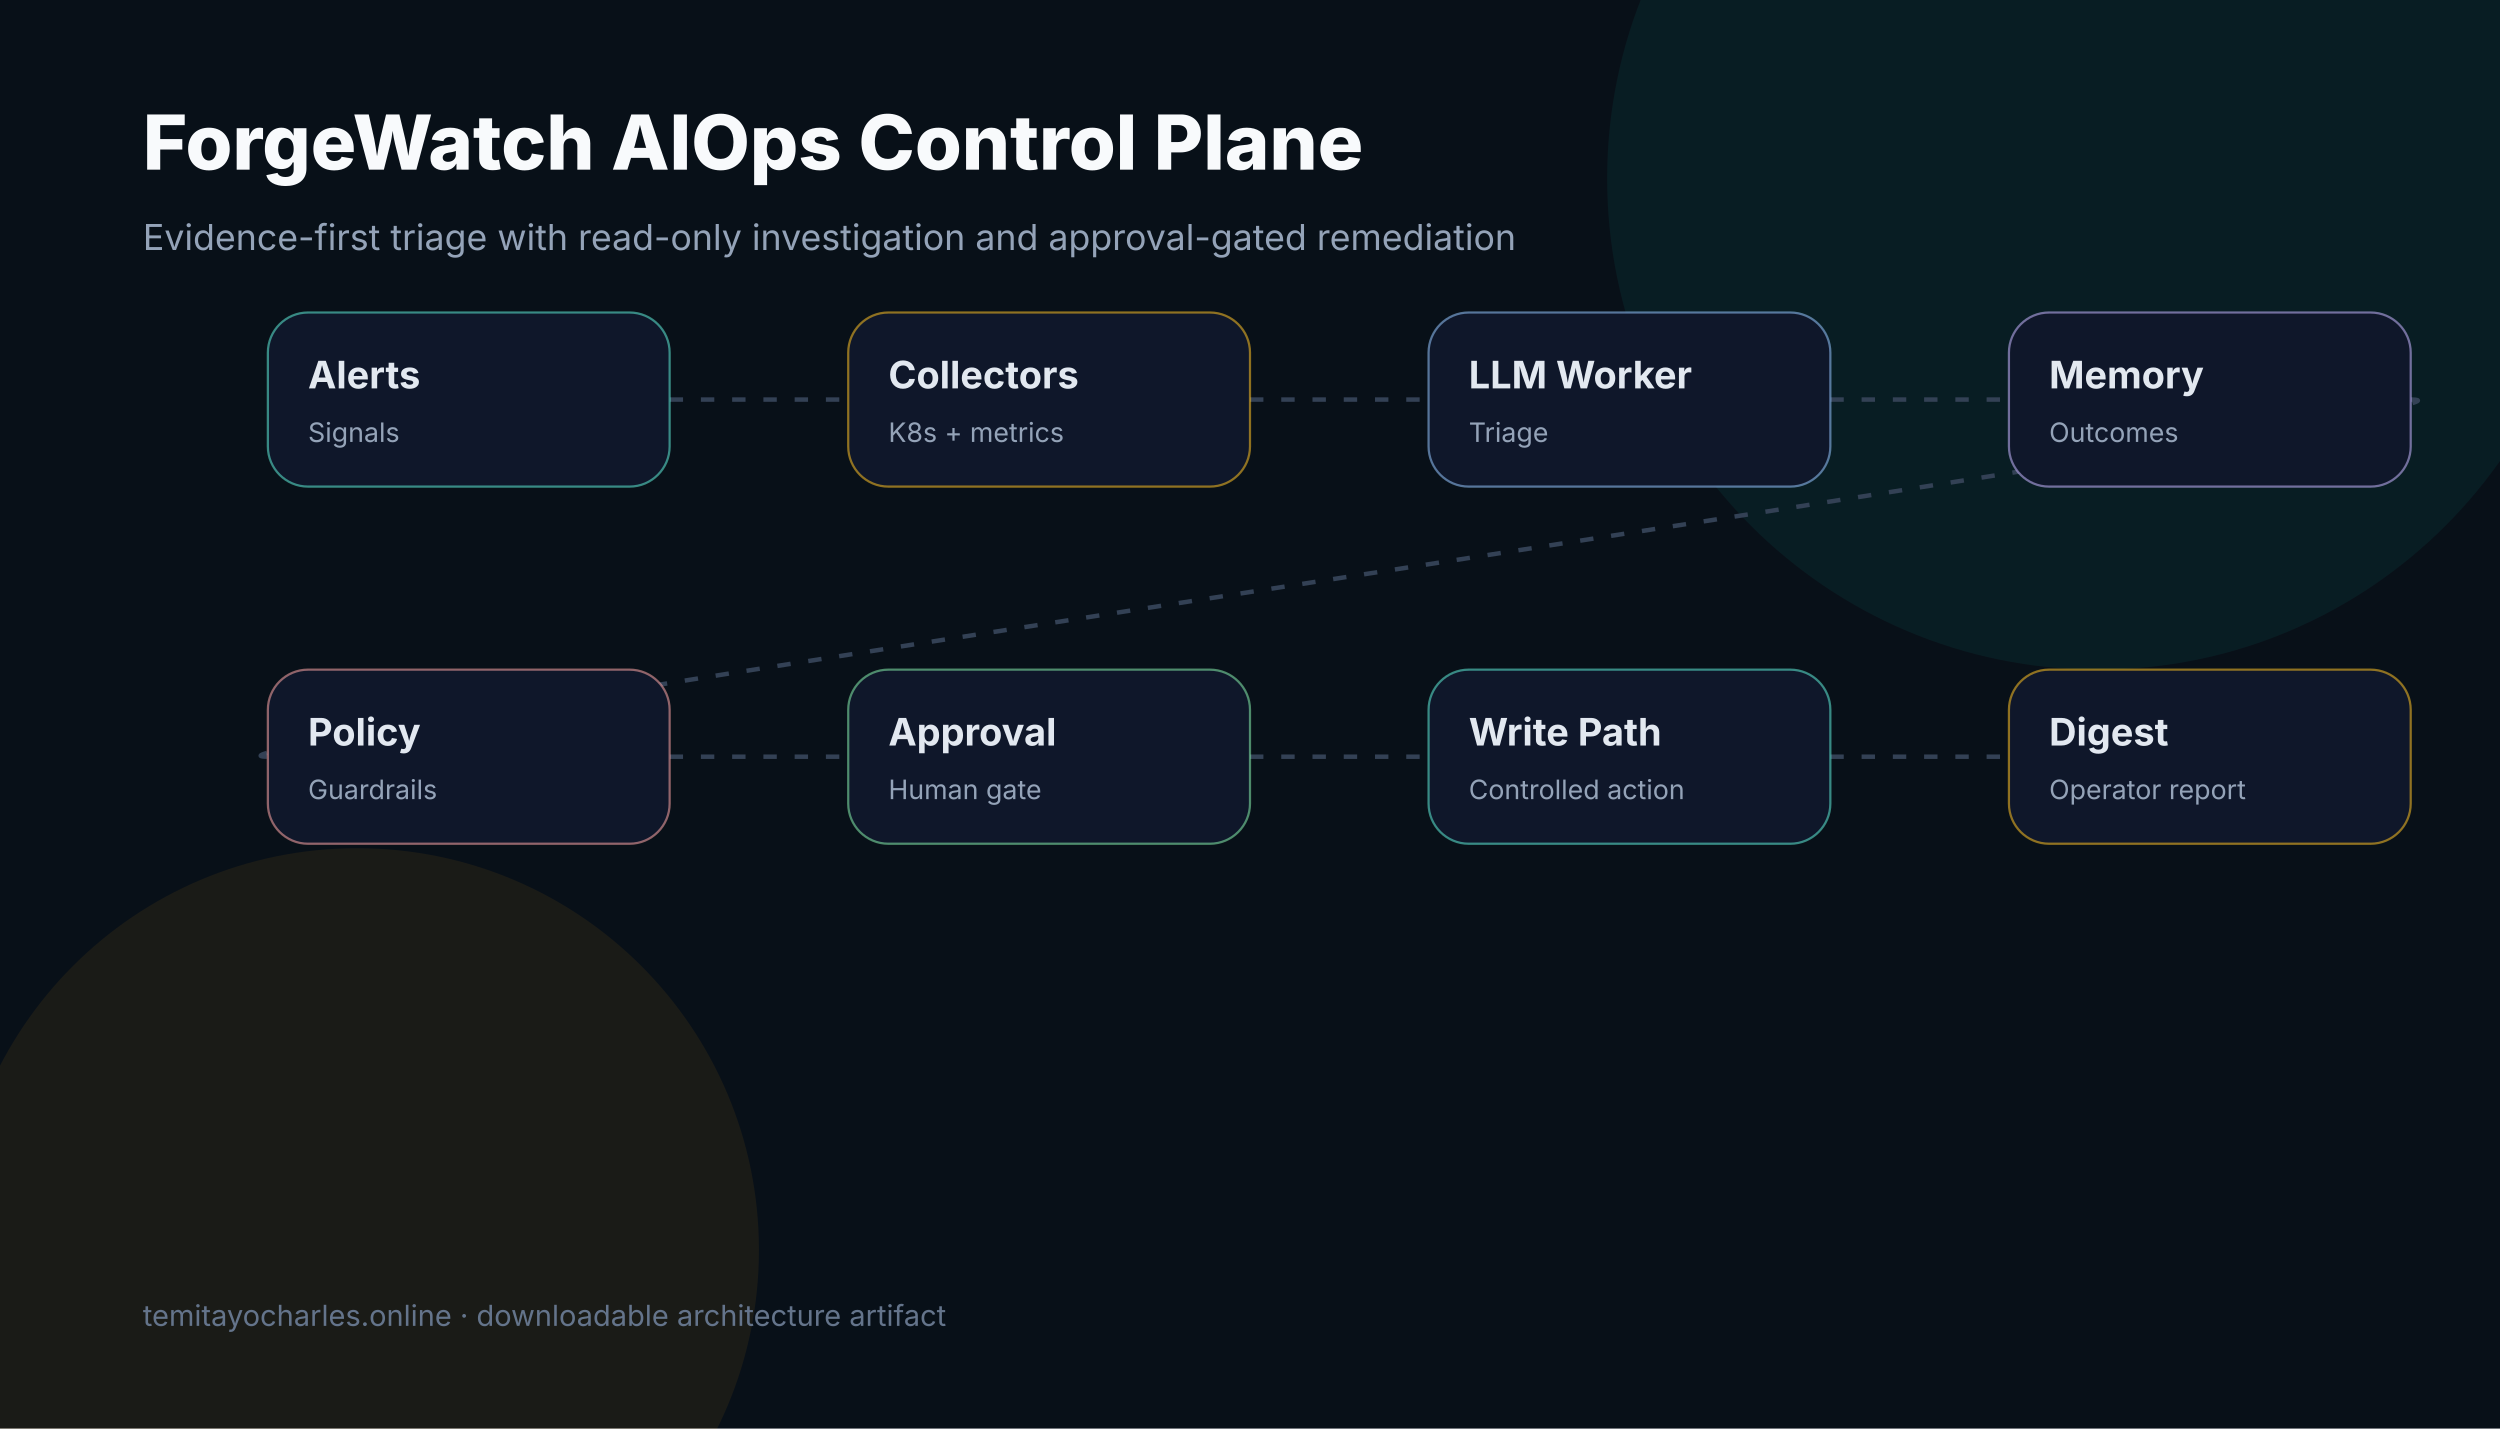
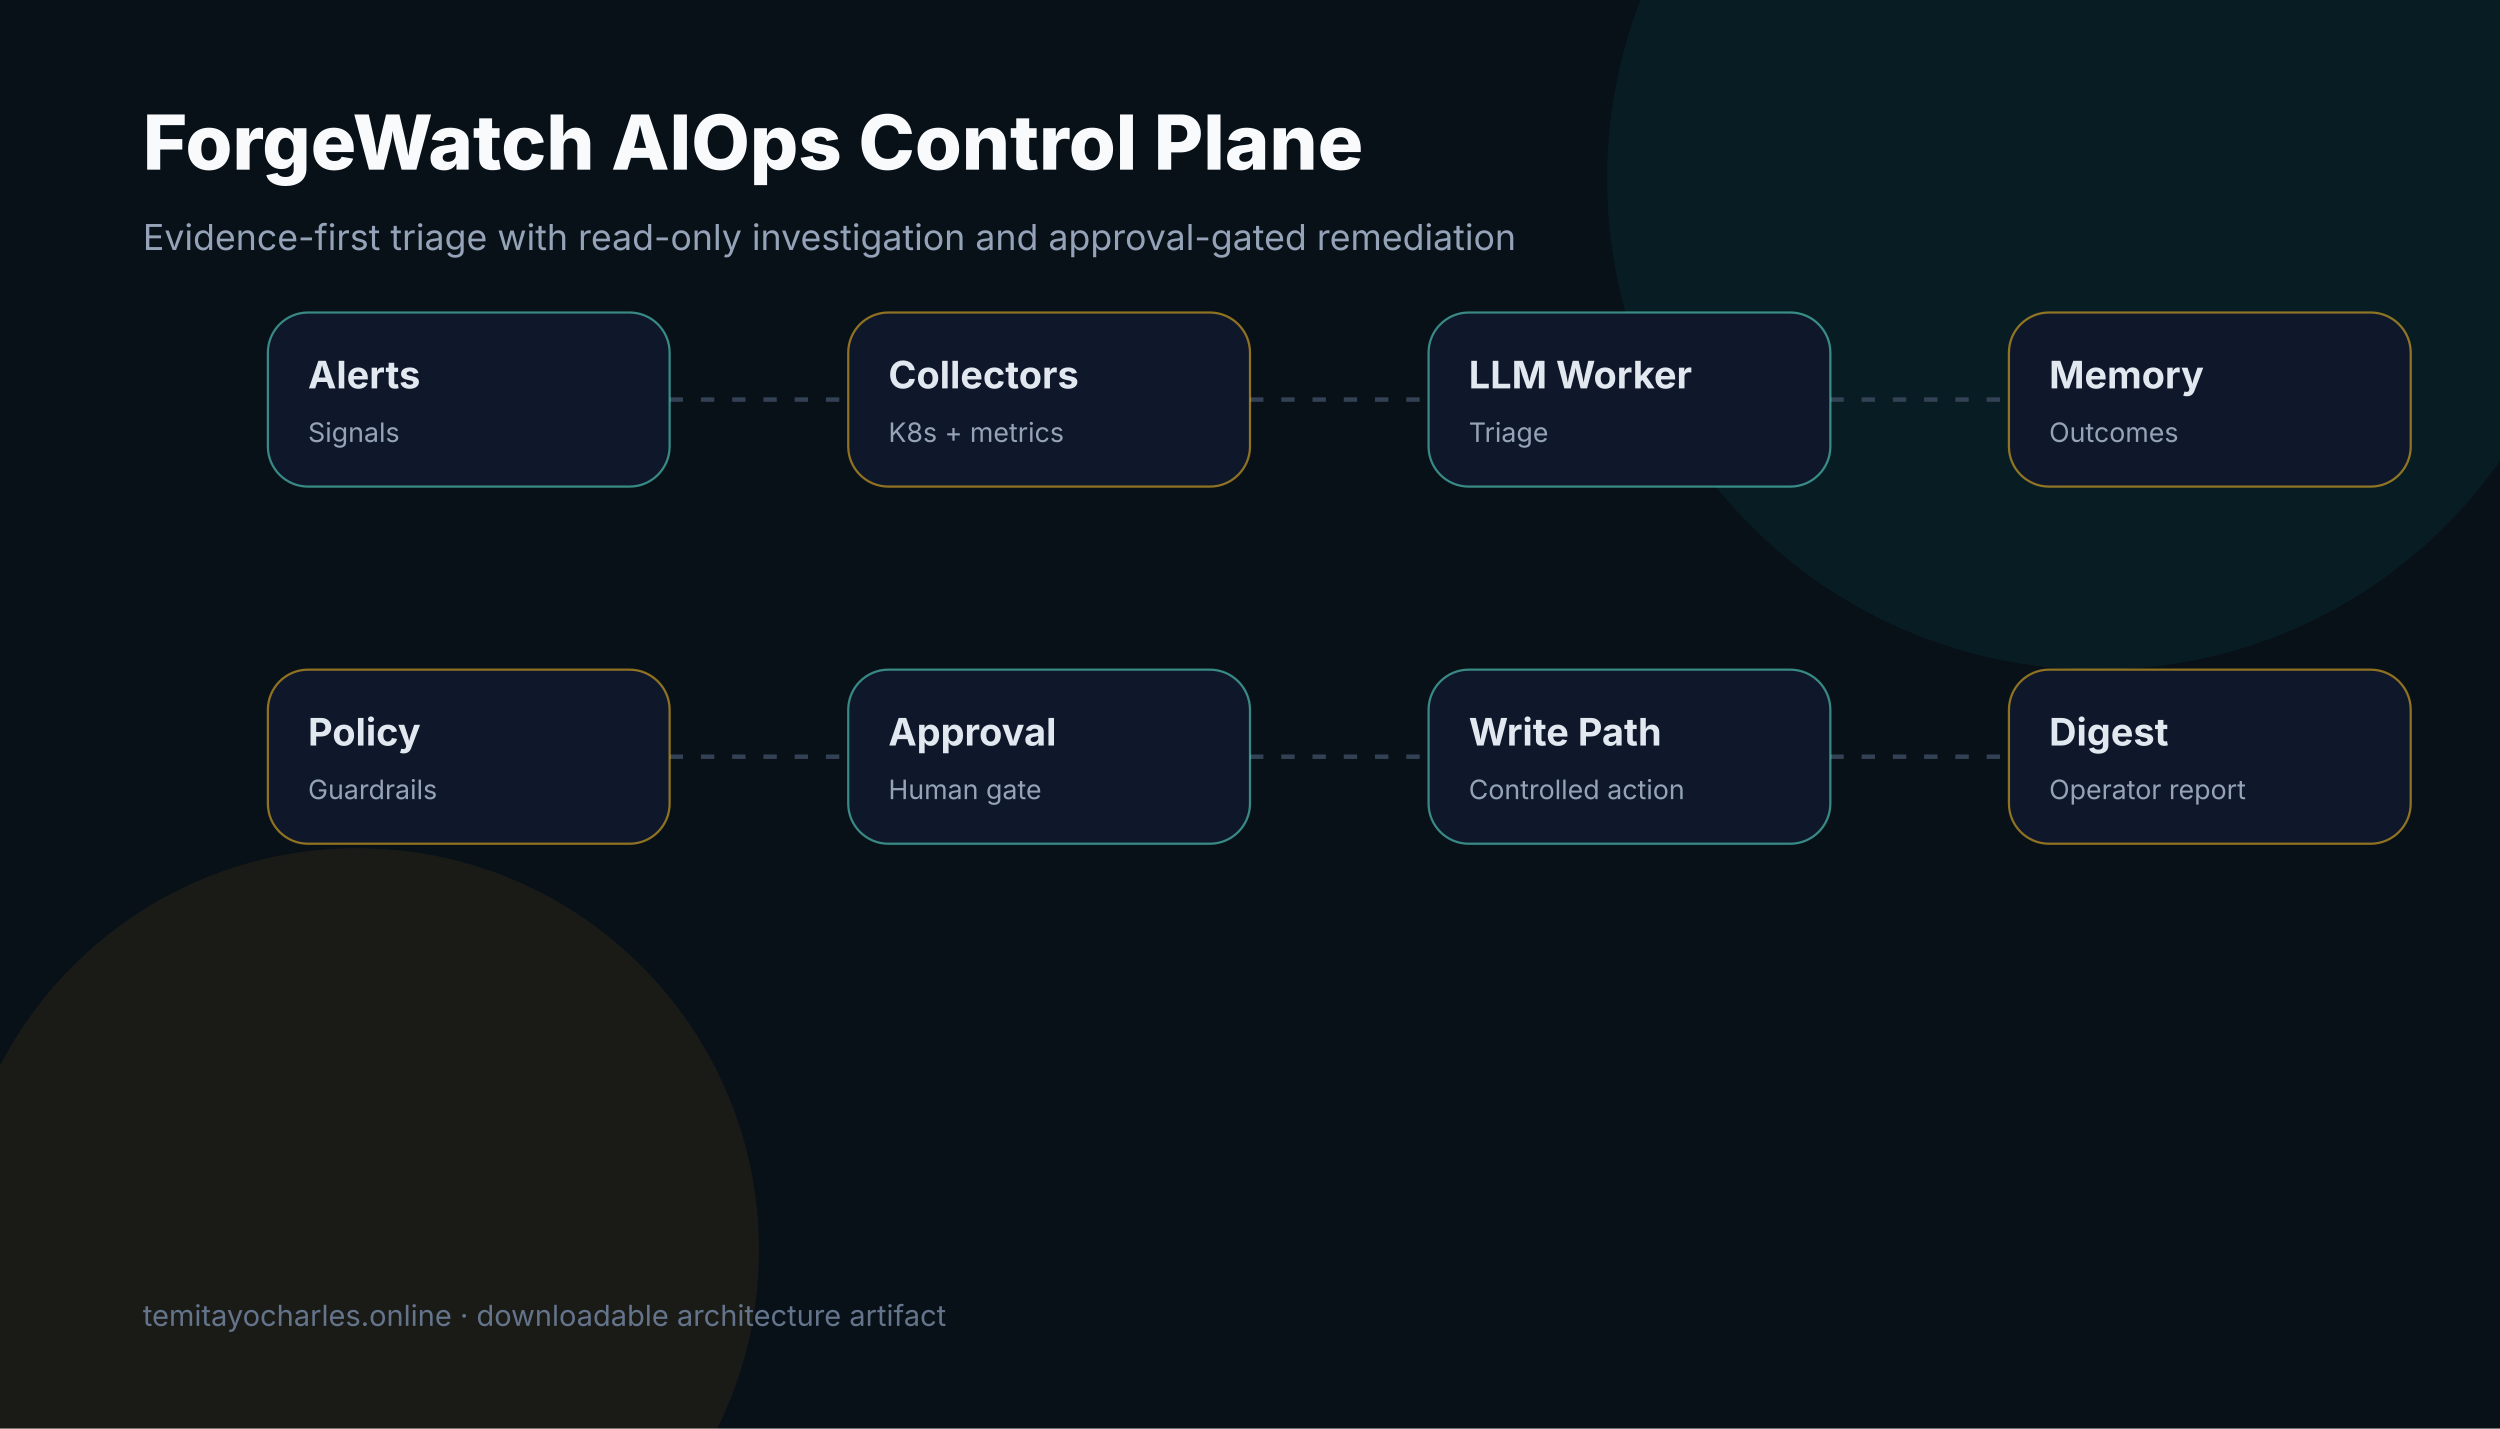
<svg xmlns="http://www.w3.org/2000/svg" width="1120" height="640" viewBox="0 0 1120 640" role="img" aria-labelledby="title desc">
  <rect width="1120" height="640" fill="#081018" />
  <circle cx="940" cy="80" r="220" fill="#0d9488" opacity="0.10" />
  <circle cx="160" cy="560" r="180" fill="#f59e0b" opacity="0.08" />
  <text x="64" y="76" fill="#f8fafc" font-family="Inter, Arial" font-size="34" font-weight="800">ForgeWatch AIOps Control Plane</text>
  <text x="64" y="112" fill="#94a3b8" font-family="Inter, Arial" font-size="16">Evidence-first triage with read-only investigation and approval-gated remediation</text>
  <g>
    <path d="M300 179 C370 179, 310 179, 380 179" fill="none" stroke="#334155" stroke-width="2" stroke-dasharray="6 8" />
    <path d="M560 179 C630 179, 570 179, 640 179" fill="none" stroke="#334155" stroke-width="2" stroke-dasharray="6 8" />
    <path d="M820 179 C890 179, 830 179, 900 179" fill="none" stroke="#334155" stroke-width="2" stroke-dasharray="6 8" />
-     <path d="M1080 179 C1150 179, 50 339, 120 339" fill="none" stroke="#334155" stroke-width="2" stroke-dasharray="6 8" />
    <path d="M300 339 C370 339, 310 339, 380 339" fill="none" stroke="#334155" stroke-width="2" stroke-dasharray="6 8" />
    <path d="M560 339 C630 339, 570 339, 640 339" fill="none" stroke="#334155" stroke-width="2" stroke-dasharray="6 8" />
    <path d="M820 339 C890 339, 830 339, 900 339" fill="none" stroke="#334155" stroke-width="2" stroke-dasharray="6 8" />
    <rect x="120" y="140" width="180" height="78" rx="18" fill="#0f172a" stroke="#5eead4" stroke-opacity="0.55" />
    <text x="138" y="174" fill="#e2e8f0" font-family="Inter, Arial" font-size="17" font-weight="700">Alerts</text>
    <text x="138" y="198" fill="#94a3b8" font-family="Inter, Arial" font-size="12">Signals</text>
    <rect x="380" y="140" width="180" height="78" rx="18" fill="#0f172a" stroke="#fbbf24" stroke-opacity="0.55" />
    <text x="398" y="174" fill="#e2e8f0" font-family="Inter, Arial" font-size="17" font-weight="700">Collectors</text>
    <text x="398" y="198" fill="#94a3b8" font-family="Inter, Arial" font-size="12">K8s + metrics</text>
-     <rect x="640" y="140" width="180" height="78" rx="18" fill="#0f172a" stroke="#93c5fd" stroke-opacity="0.55" />
+     <rect x="640" y="140" width="180" height="78" rx="18" fill="#0f172a" stroke="#5eead4" stroke-opacity="0.55" />
    <text x="658" y="174" fill="#e2e8f0" font-family="Inter, Arial" font-size="17" font-weight="700">LLM Worker</text>
    <text x="658" y="198" fill="#94a3b8" font-family="Inter, Arial" font-size="12">Triage</text>
-     <rect x="900" y="140" width="180" height="78" rx="18" fill="#0f172a" stroke="#c4b5fd" stroke-opacity="0.55" />
+     <rect x="900" y="140" width="180" height="78" rx="18" fill="#0f172a" stroke="#fbbf24" stroke-opacity="0.55" />
    <text x="918" y="174" fill="#e2e8f0" font-family="Inter, Arial" font-size="17" font-weight="700">Memory</text>
    <text x="918" y="198" fill="#94a3b8" font-family="Inter, Arial" font-size="12">Outcomes</text>
-     <rect x="120" y="300" width="180" height="78" rx="18" fill="#0f172a" stroke="#fca5a5" stroke-opacity="0.55" />
+     <rect x="120" y="300" width="180" height="78" rx="18" fill="#0f172a" stroke="#fbbf24" stroke-opacity="0.55" />
    <text x="138" y="334" fill="#e2e8f0" font-family="Inter, Arial" font-size="17" font-weight="700">Policy</text>
    <text x="138" y="358" fill="#94a3b8" font-family="Inter, Arial" font-size="12">Guardrails</text>
-     <rect x="380" y="300" width="180" height="78" rx="18" fill="#0f172a" stroke="#86efac" stroke-opacity="0.55" />
+     <rect x="380" y="300" width="180" height="78" rx="18" fill="#0f172a" stroke="#5eead4" stroke-opacity="0.55" />
    <text x="398" y="334" fill="#e2e8f0" font-family="Inter, Arial" font-size="17" font-weight="700">Approval</text>
    <text x="398" y="358" fill="#94a3b8" font-family="Inter, Arial" font-size="12">Human gate</text>
    <rect x="640" y="300" width="180" height="78" rx="18" fill="#0f172a" stroke="#5eead4" stroke-opacity="0.55" />
    <text x="658" y="334" fill="#e2e8f0" font-family="Inter, Arial" font-size="17" font-weight="700">Write Path</text>
    <text x="658" y="358" fill="#94a3b8" font-family="Inter, Arial" font-size="12">Controlled action</text>
    <rect x="900" y="300" width="180" height="78" rx="18" fill="#0f172a" stroke="#fbbf24" stroke-opacity="0.55" />
    <text x="918" y="334" fill="#e2e8f0" font-family="Inter, Arial" font-size="17" font-weight="700">Digest</text>
    <text x="918" y="358" fill="#94a3b8" font-family="Inter, Arial" font-size="12">Operator report</text>
  </g>
  <text x="64" y="594" fill="#64748b" font-family="Inter, Arial" font-size="13">temitayocharles.online · downloadable architecture artifact</text>
</svg>
